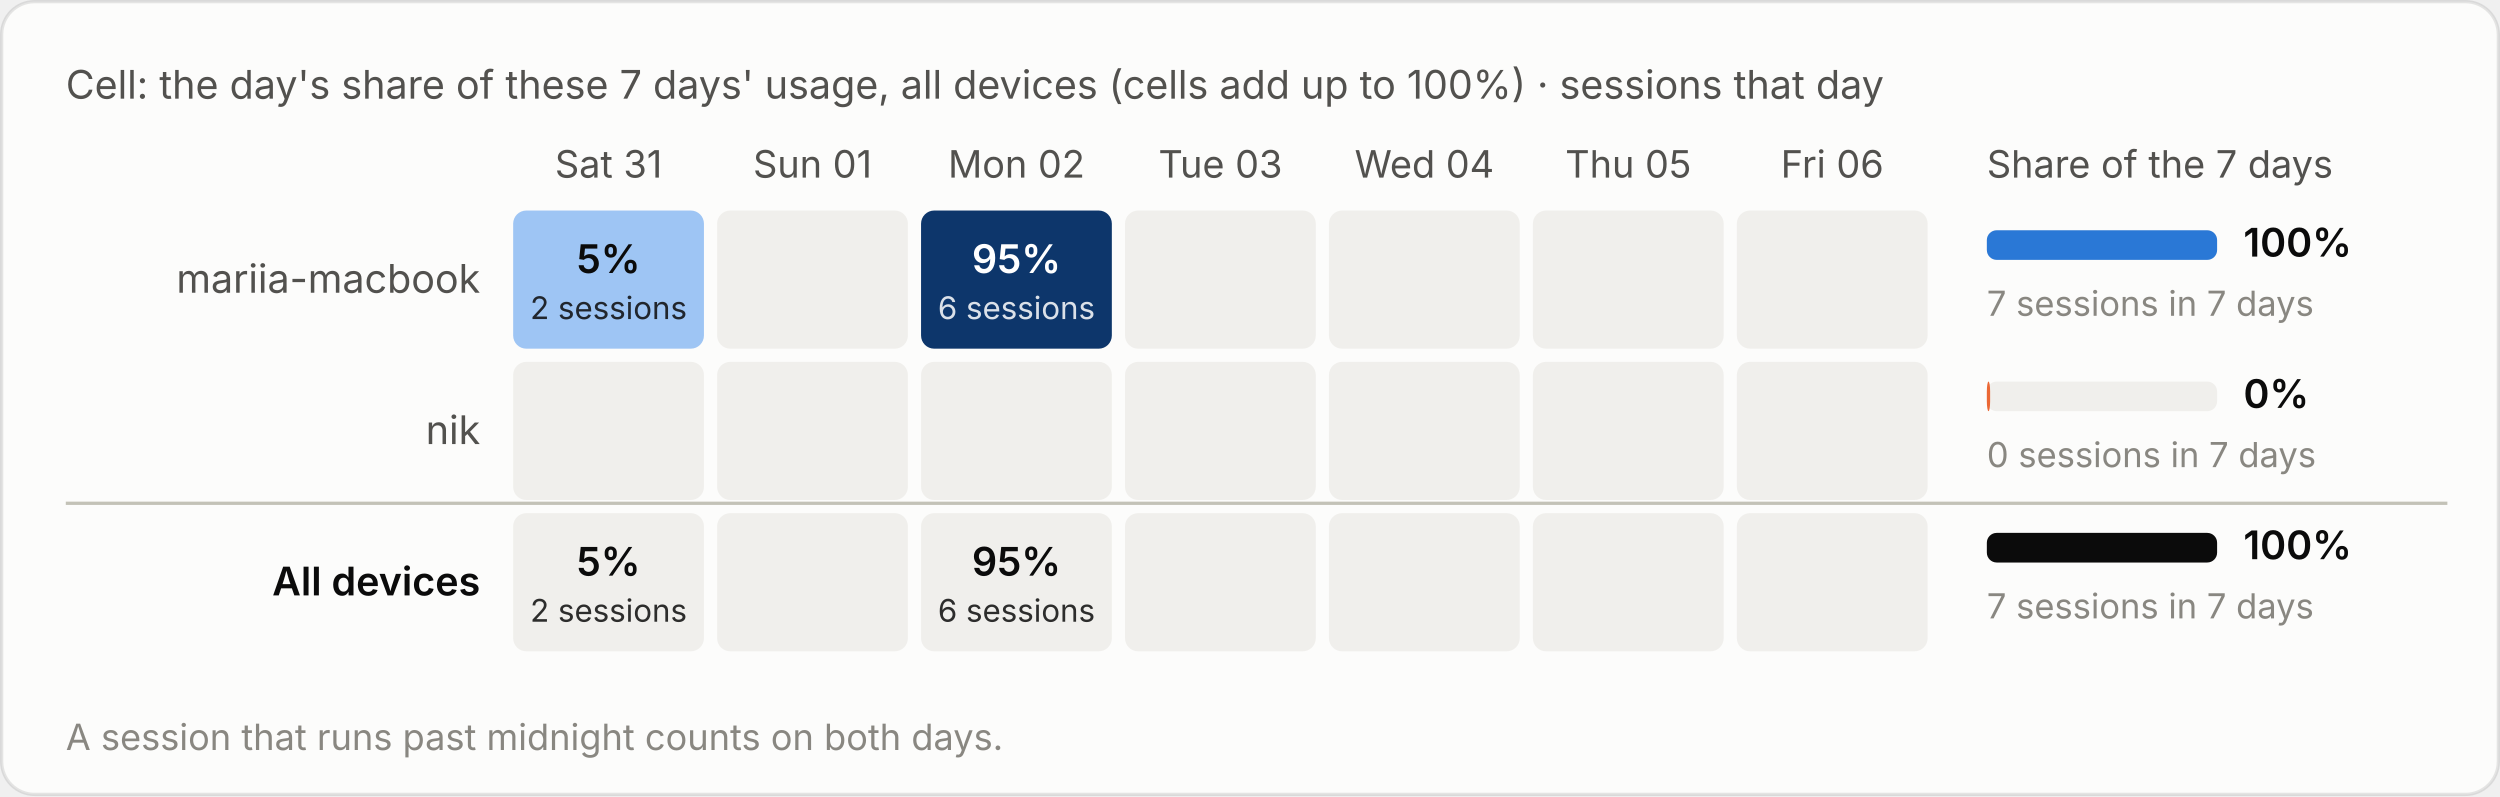
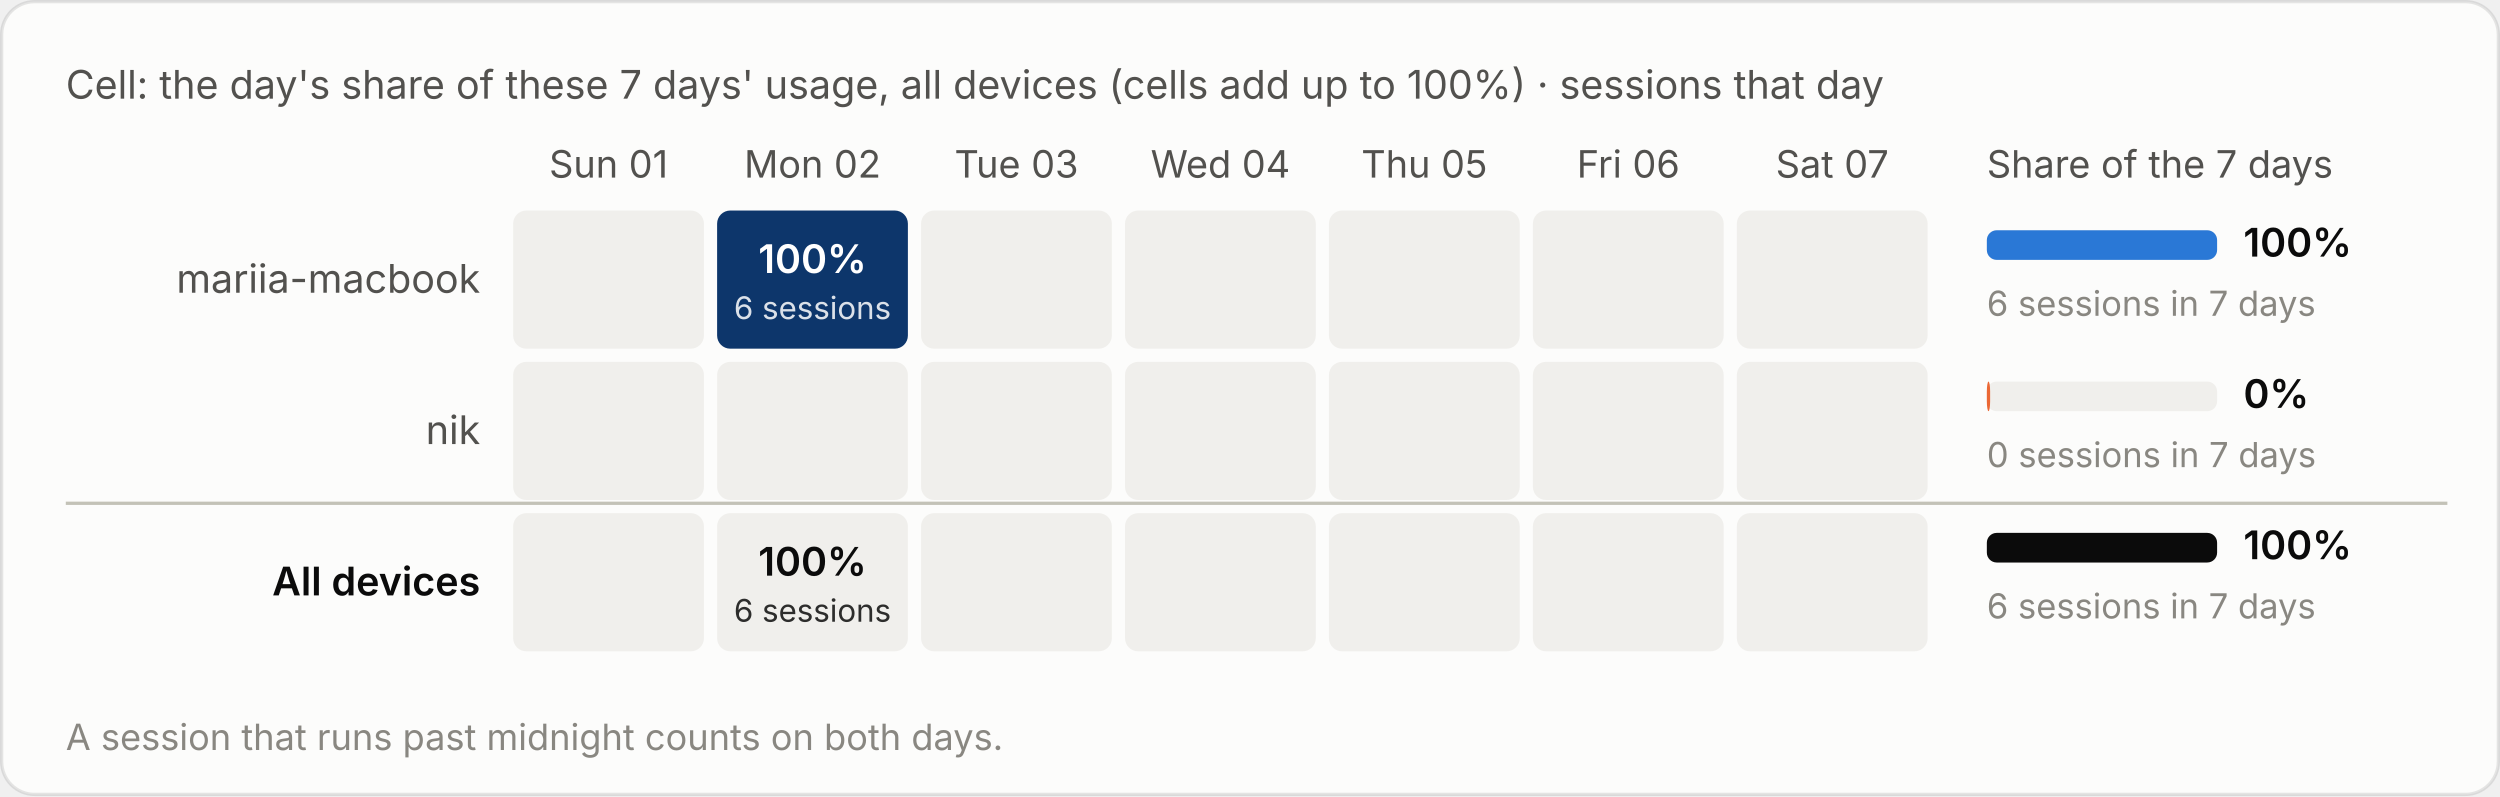
<svg xmlns="http://www.w3.org/2000/svg" viewBox="0 0 760 242" width="760" height="242" role="img" aria-label="Cell: the day's share of these 7 days' usage, all devices (cells add up to 100%) · sessions that day">
  <style>text{font-family:system-ui,-apple-system,"Segoe UI",sans-serif;font-variant-numeric:tabular-nums}.bg{fill:#fcfcfb;stroke:rgba(11,11,11,.10)}.tp{fill:#0b0b0b}.ts{fill:#52514e}.tm{fill:#898781}.grid{stroke:#e1e0d9;stroke-width:1}.base{stroke:#c3c2b7;stroke-width:1}.so{fill:#b5b3ad}.lo{stroke:#b5b3ad}.qe{fill:#f0efec}.ring{stroke:#fcfcfb}.area{fill-opacity:.1}.s0{fill:#2a78d6}.l0{stroke:#2a78d6}.s1{fill:#eb6834}.l1{stroke:#eb6834}.s2{fill:#1baf7a}.l2{stroke:#1baf7a}.s3{fill:#eda100}.l3{stroke:#eda100}.s4{fill:#e87ba4}.l4{stroke:#e87ba4}.s5{fill:#008300}.l5{stroke:#008300}.s6{fill:#4a3aa7}.l6{stroke:#4a3aa7}.s7{fill:#e34948}.l7{stroke:#e34948}.q0{fill:#cde2fb}.q1{fill:#9ec5f4}.q2{fill:#6da7ec}.q3{fill:#3987e5}.q4{fill:#256abf}.q5{fill:#184f95}.q6{fill:#0d366b}.r0{fill:#f8d4d4}.r1{fill:#ec8f8f}.r2{fill:#c42f2f}.a0{fill:#fbe3e3}.a1{fill:#f5b8b8}.a2{fill:#ec8f8f}.a3{fill:#d65252}.a4{fill:#a82525}.tq0{fill:#0b0b0b}.tq1{fill:#0b0b0b}.tq2{fill:#0b0b0b}.tq3{fill:#ffffff}.tq4{fill:#ffffff}.tq5{fill:#ffffff}.tq6{fill:#ffffff}.tr0{fill:#0b0b0b}.tr1{fill:#0b0b0b}.tr2{fill:#ffffff}.ta0{fill:#0b0b0b}.ta1{fill:#0b0b0b}.ta2{fill:#0b0b0b}.ta3{fill:#ffffff}.ta4{fill:#ffffff}.tw{fill:#ffffff}@media (prefers-color-scheme:dark){.bg{fill:#1a1a19;stroke:rgba(255,255,255,.10)}.tp{fill:#fff}.ts{fill:#c3c2b7}.tm{fill:#898781}.grid{stroke:#2c2c2a}.base{stroke:#383835}.so{fill:#5c5b57}.lo{stroke:#5c5b57}.qe{fill:#262624}.ring{stroke:#1a1a19}.s0{fill:#3987e5}.l0{stroke:#3987e5}.s1{fill:#d95926}.l1{stroke:#d95926}.s2{fill:#199e70}.l2{stroke:#199e70}.s3{fill:#c98500}.l3{stroke:#c98500}.s4{fill:#d55181}.l4{stroke:#d55181}.s5{fill:#008300}.l5{stroke:#008300}.s6{fill:#9085e9}.l6{stroke:#9085e9}.s7{fill:#e66767}.l7{stroke:#e66767}.q0{fill:#16263a}.q1{fill:#123a66}.q2{fill:#184f95}.q3{fill:#256abf}.q4{fill:#3987e5}.q5{fill:#6da7ec}.q6{fill:#b7d3f6}.r0{fill:#4a2023}.r1{fill:#8c2c2f}.r2{fill:#e25555}.a0{fill:#3a1a1c}.a1{fill:#5e2427}.a2{fill:#8c2c2f}.a3{fill:#c43c3f}.a4{fill:#f07070}.tq0{fill:#ffffff}.tq1{fill:#ffffff}.tq2{fill:#ffffff}.tq3{fill:#ffffff}.tq4{fill:#ffffff}.tq5{fill:#0b0b0b}.tq6{fill:#0b0b0b}.tr0{fill:#ffffff}.tr1{fill:#ffffff}.tr2{fill:#ffffff}.ta0{fill:#ffffff}.ta1{fill:#ffffff}.ta2{fill:#ffffff}.ta3{fill:#ffffff}.ta4{fill:#0b0b0b}.tw{fill:#ffffff}}</style>
  <rect class="bg" x=".5" y=".5" width="759" height="241" rx="10" />
  <text class="ts" x="20" y="30" font-size="12">Cell: the day's share of these 7 days' usage, all devices (cells add up to 100%) · sessions that day</text>
  <g transform="translate(0,-20)">
-     <text class="ts" x="185.0" y="74" font-size="11.5" text-anchor="middle">Sat 31</text>
-     <text class="ts" x="247.0" y="74" font-size="11.5" text-anchor="middle">Sun 01</text>
-     <text class="ts" x="309.0" y="74" font-size="11.5" text-anchor="middle">Mon 02</text>
-     <text class="ts" x="371.0" y="74" font-size="11.5" text-anchor="middle">Tue 03</text>
-     <text class="ts" x="433.0" y="74" font-size="11.5" text-anchor="middle">Wed 04</text>
-     <text class="ts" x="495.0" y="74" font-size="11.5" text-anchor="middle">Thu 05</text>
-     <text class="ts" x="557.0" y="74" font-size="11.5" text-anchor="middle">Fri 06</text>
+     <text class="ts" x="185.0" y="74" font-size="11.5" text-anchor="middle">Sun 01</text>
+     <text class="ts" x="247.0" y="74" font-size="11.5" text-anchor="middle">Mon 02</text>
+     <text class="ts" x="309.0" y="74" font-size="11.5" text-anchor="middle">Tue 03</text>
+     <text class="ts" x="371.0" y="74" font-size="11.5" text-anchor="middle">Wed 04</text>
+     <text class="ts" x="433.0" y="74" font-size="11.5" text-anchor="middle">Thu 05</text>
+     <text class="ts" x="495.0" y="74" font-size="11.5" text-anchor="middle">Fri 06</text>
+     <text class="ts" x="557.0" y="74" font-size="11.5" text-anchor="middle">Sat 07</text>
    <text class="ts" x="604" y="74" font-size="11.5">Share of the 7 days</text>
    <text class="ts" x="146" y="109.0" font-size="12" text-anchor="end">mariia-macbook</text>
-     <rect class="q1" x="156.0" y="84" width="58" height="42" rx="4" />
-     <text class="tq1" x="185.0" y="103.0" font-size="12" font-weight="600" text-anchor="middle">5%</text>
-     <text class="tq1" x="185.0" y="117.0" font-size="9.5" text-anchor="middle" opacity=".85">2 sessions</text>
-     <rect class="qe" x="218.0" y="84" width="58" height="42" rx="4" />
-     <rect class="q6" x="280.0" y="84" width="58" height="42" rx="4" />
-     <text class="tq6" x="309.0" y="103.0" font-size="12" font-weight="600" text-anchor="middle">95%</text>
-     <text class="tq6" x="309.0" y="117.0" font-size="9.5" text-anchor="middle" opacity=".85">6 sessions</text>
+     <rect class="qe" x="156.0" y="84" width="58" height="42" rx="4" />
+     <rect class="q6" x="218.0" y="84" width="58" height="42" rx="4" />
+     <text class="tq6" x="247.0" y="103.0" font-size="12" font-weight="600" text-anchor="middle">100%</text>
+     <text class="tq6" x="247.0" y="117.0" font-size="9.5" text-anchor="middle" opacity=".85">6 sessions</text>
+     <rect class="qe" x="280.0" y="84" width="58" height="42" rx="4" />
    <rect class="qe" x="342.0" y="84" width="58" height="42" rx="4" />
    <rect class="qe" x="404.0" y="84" width="58" height="42" rx="4" />
    <rect class="qe" x="466.0" y="84" width="58" height="42" rx="4" />
    <rect class="qe" x="528.0" y="84" width="58" height="42" rx="4" />
    <rect class="qe" x="604" y="90.0" width="70" height="9" rx="3" />
    <rect class="s0" x="604" y="90.0" width="70.0" height="9" rx="3" />
    <text class="tp" x="682" y="98.0" font-size="12" font-weight="600">100%</text>
-     <text class="tm" x="604" y="116.0" font-size="10.5">7 sessions in 7 days</text>
+     <text class="tm" x="604" y="116.0" font-size="10.5">6 sessions in 7 days</text>
    <text class="ts" x="146" y="155.0" font-size="12" text-anchor="end">nik</text>
    <rect class="qe" x="156.0" y="130" width="58" height="42" rx="4" />
    <rect class="qe" x="218.0" y="130" width="58" height="42" rx="4" />
    <rect class="qe" x="280.0" y="130" width="58" height="42" rx="4" />
    <rect class="qe" x="342.0" y="130" width="58" height="42" rx="4" />
    <rect class="qe" x="404.0" y="130" width="58" height="42" rx="4" />
    <rect class="qe" x="466.0" y="130" width="58" height="42" rx="4" />
    <rect class="qe" x="528.0" y="130" width="58" height="42" rx="4" />
    <rect class="qe" x="604" y="136.0" width="70" height="9" rx="3" />
    <rect class="s1" x="604" y="136.0" width="1.0" height="9" rx="3" />
    <text class="tp" x="682" y="144.0" font-size="12" font-weight="600">0%</text>
    <text class="tm" x="604" y="162.0" font-size="10.5">0 sessions in 7 days</text>
    <line class="base" x1="20" x2="744" y1="173" y2="173" />
    <text class="tp" x="146" y="201.0" font-size="12" text-anchor="end" font-weight="600">All devices</text>
    <rect class="qe" x="156.0" y="176" width="58" height="42" rx="4" />
-     <text class="tp" x="185.0" y="195.0" font-size="12" font-weight="600" text-anchor="middle">5%</text>
-     <text class="tp" x="185.0" y="209.0" font-size="9.5" text-anchor="middle" opacity=".85">2 sessions</text>
    <rect class="qe" x="218.0" y="176" width="58" height="42" rx="4" />
+     <text class="tp" x="247.0" y="195.0" font-size="12" font-weight="600" text-anchor="middle">100%</text>
+     <text class="tp" x="247.0" y="209.0" font-size="9.5" text-anchor="middle" opacity=".85">6 sessions</text>
    <rect class="qe" x="280.0" y="176" width="58" height="42" rx="4" />
-     <text class="tp" x="309.0" y="195.0" font-size="12" font-weight="600" text-anchor="middle">95%</text>
-     <text class="tp" x="309.0" y="209.0" font-size="9.5" text-anchor="middle" opacity=".85">6 sessions</text>
    <rect class="qe" x="342.0" y="176" width="58" height="42" rx="4" />
    <rect class="qe" x="404.0" y="176" width="58" height="42" rx="4" />
    <rect class="qe" x="466.0" y="176" width="58" height="42" rx="4" />
    <rect class="qe" x="528.0" y="176" width="58" height="42" rx="4" />
    <rect class="qe" x="604" y="182.0" width="70" height="9" rx="3" />
    <rect class="tp" x="604" y="182.0" width="70.0" height="9" rx="3" />
    <text class="tp" x="682" y="190.0" font-size="12" font-weight="600">100%</text>
-     <text class="tm" x="604" y="208.0" font-size="10.5">7 sessions in 7 days</text>
+     <text class="tm" x="604" y="208.0" font-size="10.5">6 sessions in 7 days</text>
    <text class="tm" x="20" y="248" font-size="11">A session that runs past midnight counts on both days.</text>
  </g>
</svg>
